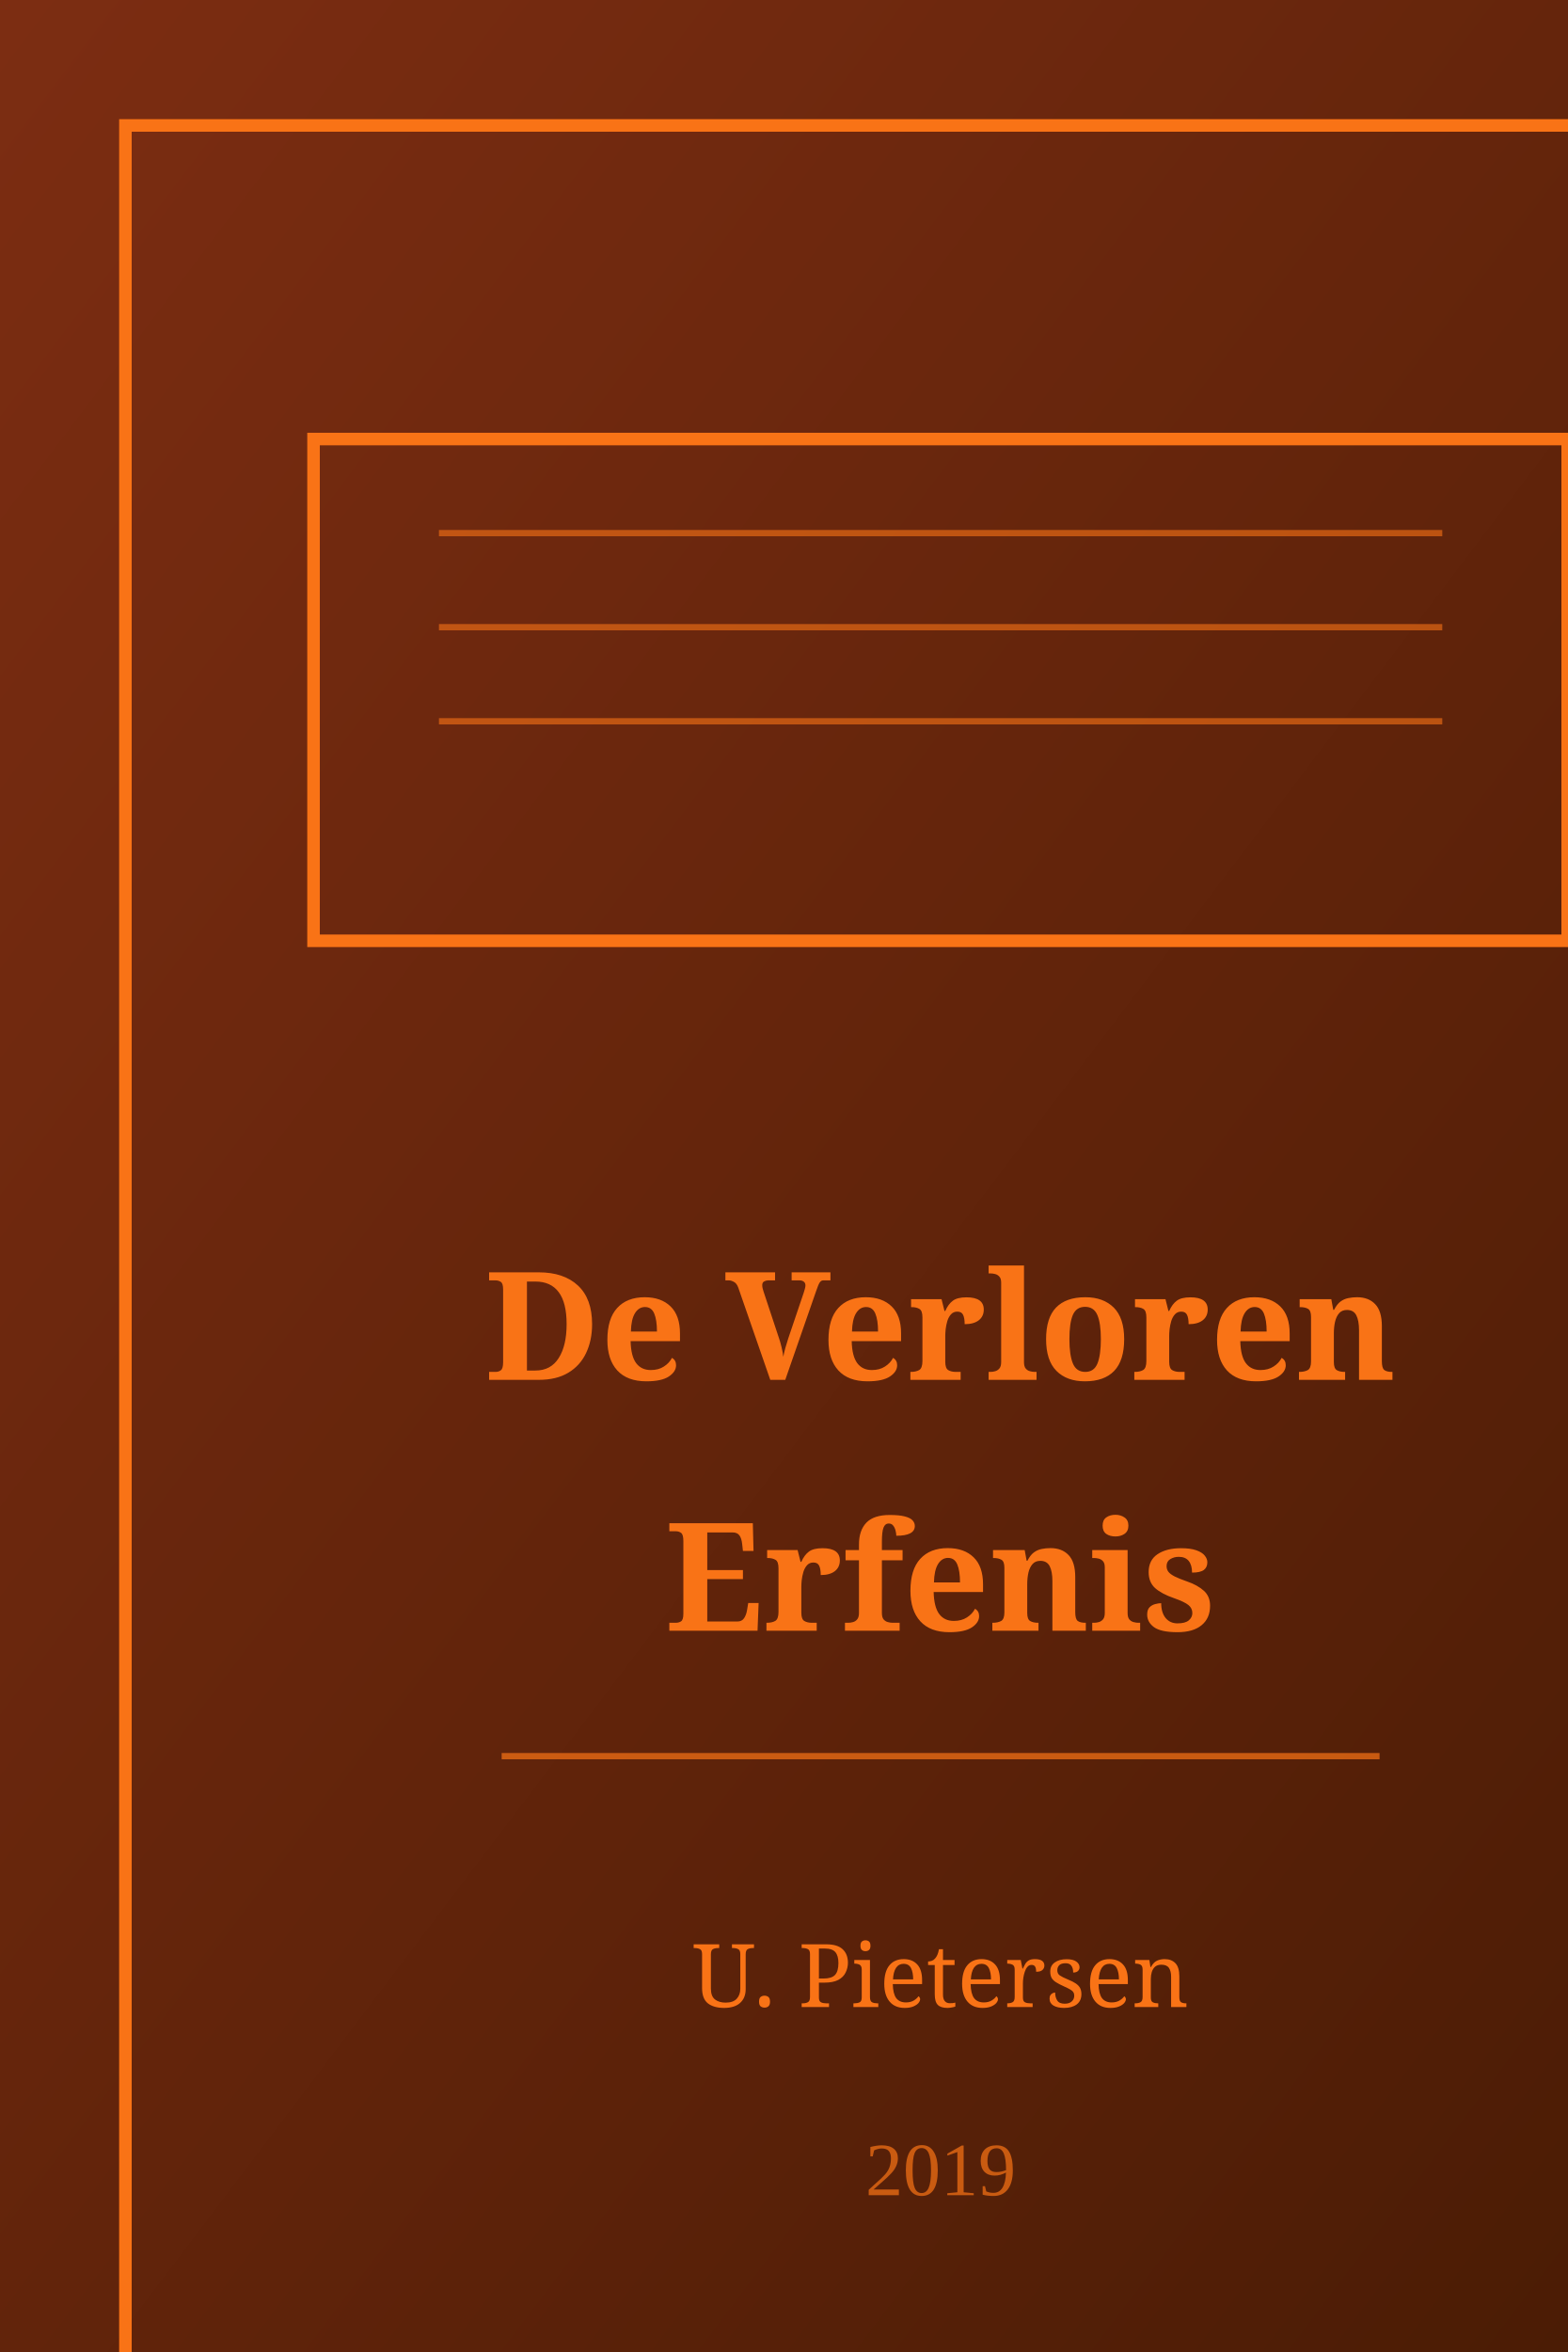
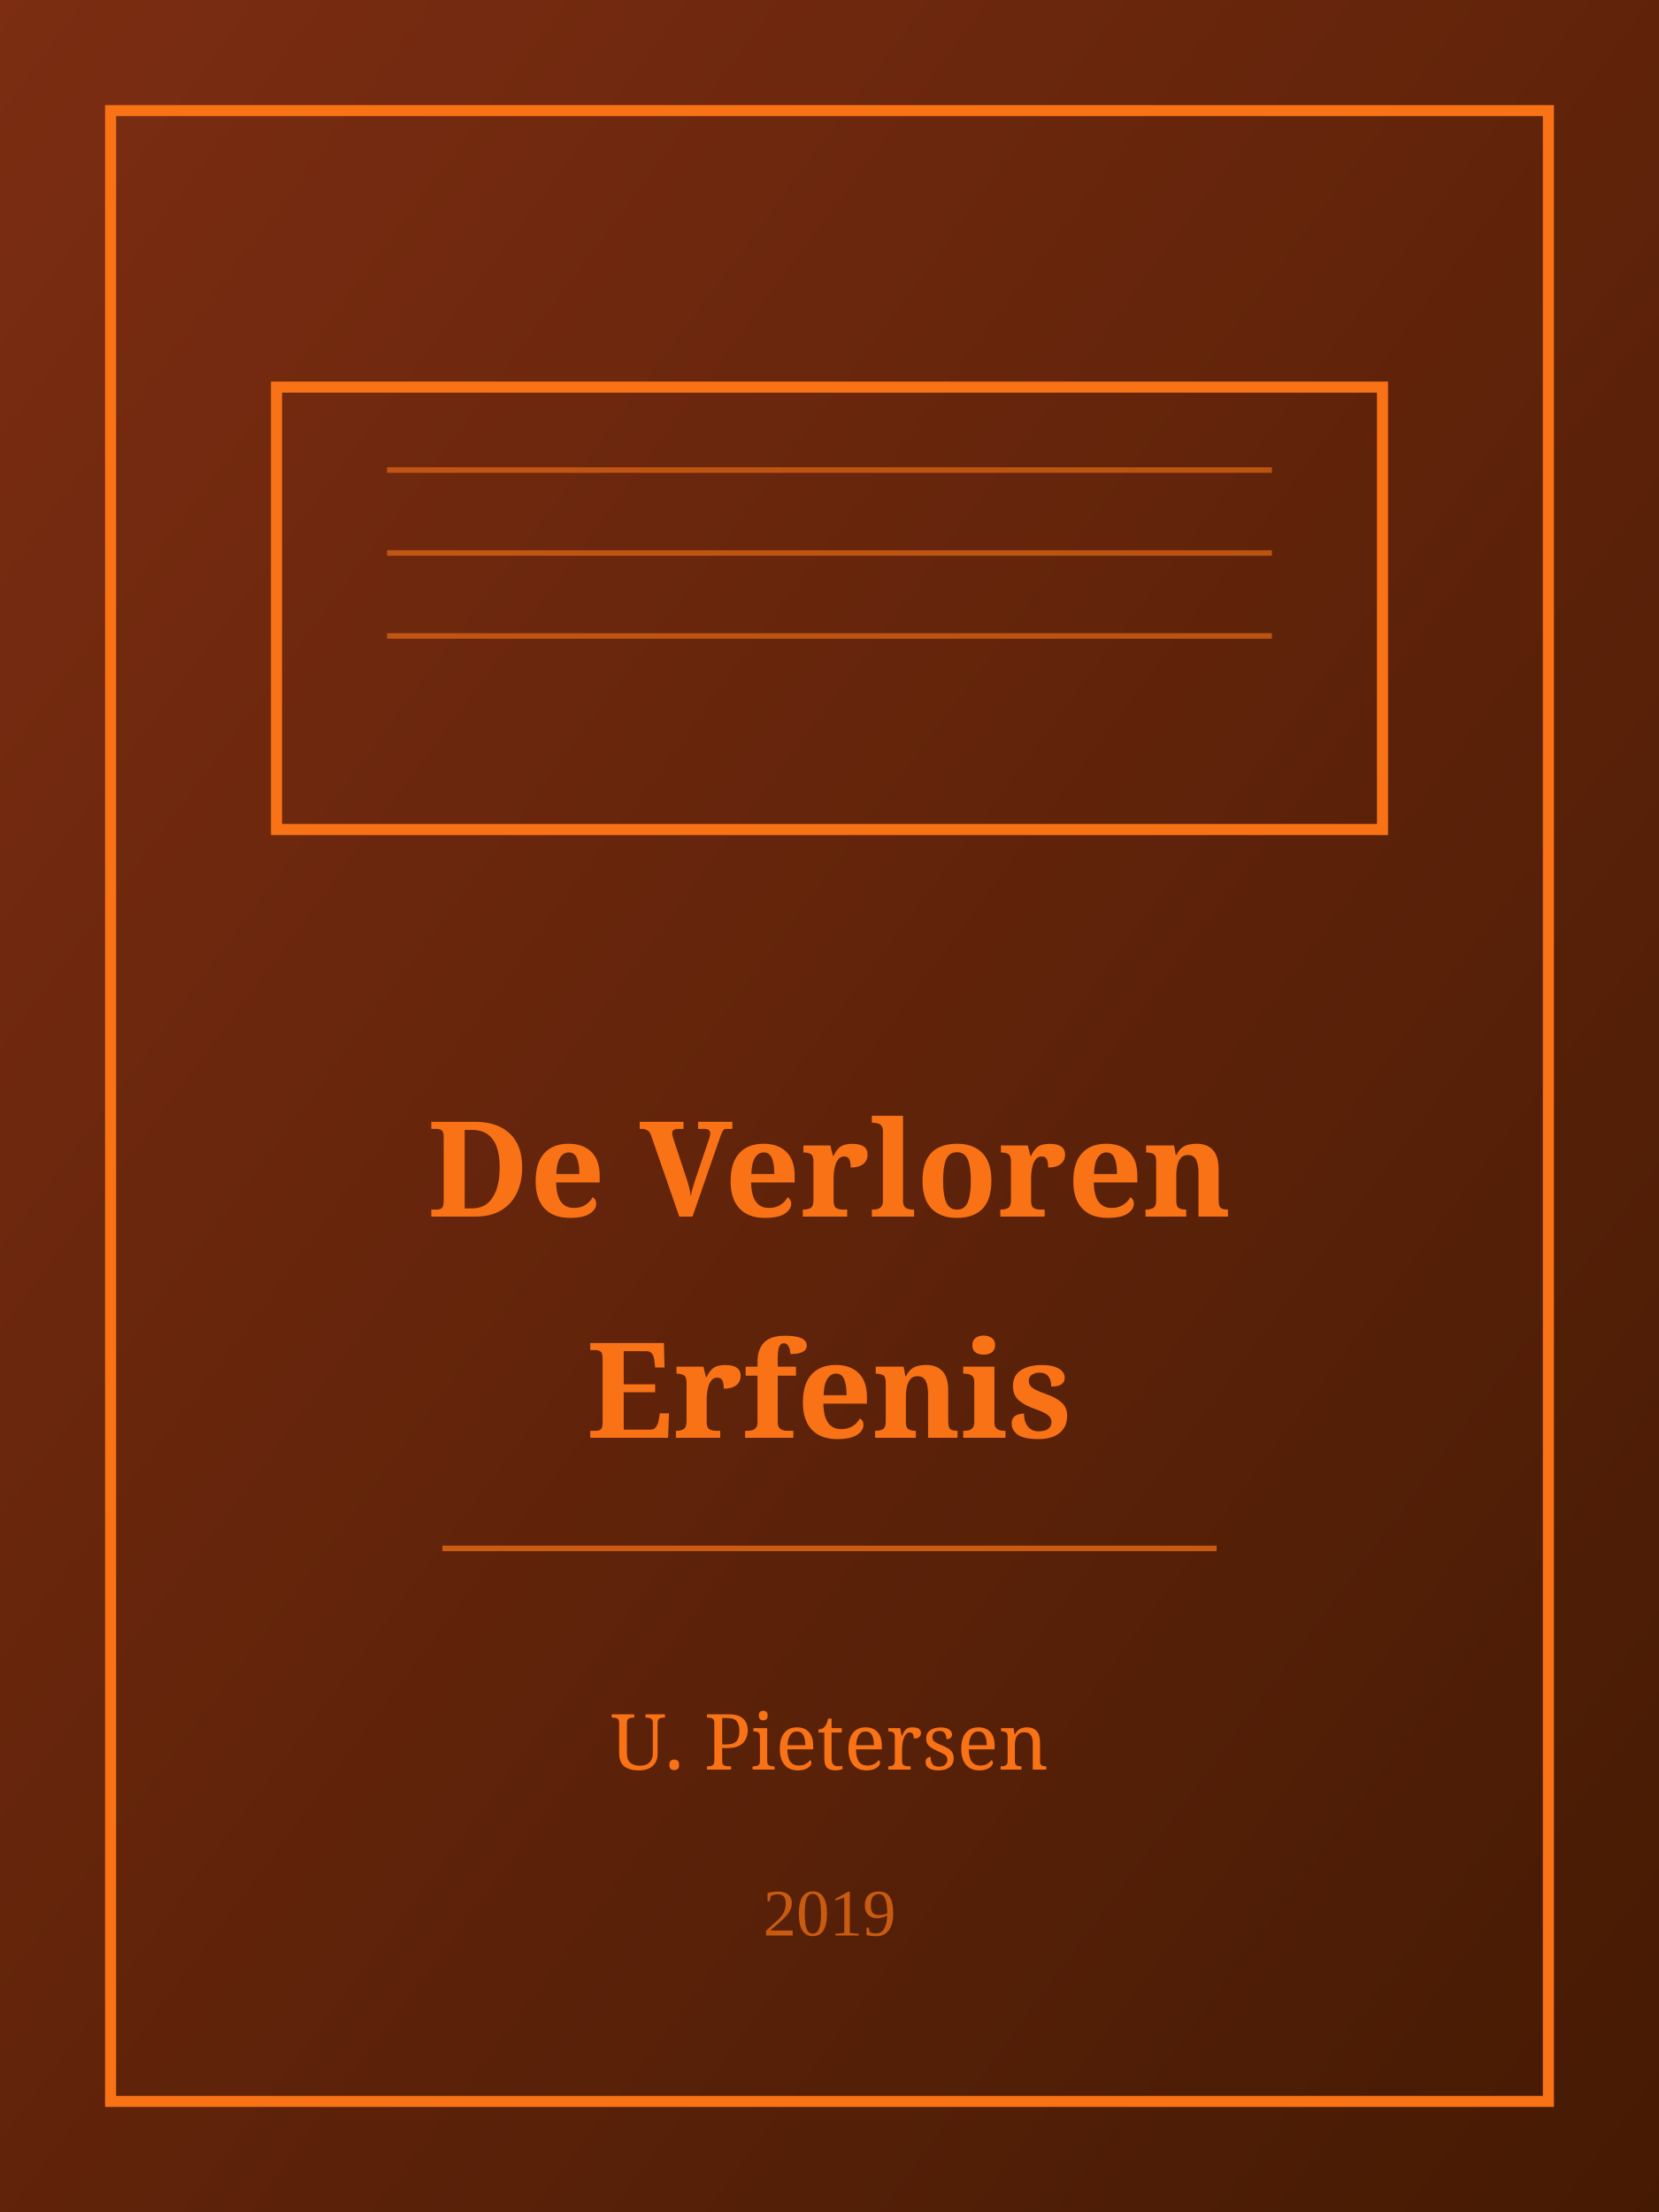
- <svg xmlns="http://www.w3.org/2000/svg" viewBox="0 0 250 375">
+ <svg xmlns="http://www.w3.org/2000/svg" viewBox="0 0 300 400">
  <defs>
    <linearGradient id="secretGrad" x1="0%" y1="0%" x2="100%" y2="100%">
      <stop offset="0%" style="stop-color:#7c2d12;stop-opacity:1" />
      <stop offset="100%" style="stop-color:#451a03;stop-opacity:1" />
    </linearGradient>
  </defs>
  <rect width="300" height="400" fill="url(#secretGrad)" />
  <rect x="20" y="20" width="260" height="360" fill="none" stroke="#f97316" stroke-width="2" />
  <rect x="50" y="70" width="200" height="80" fill="none" stroke="#f97316" stroke-width="2" />
  <line x1="70" y1="85" x2="230" y2="85" stroke="#f97316" stroke-width="1" opacity="0.6" />
  <line x1="70" y1="100" x2="230" y2="100" stroke="#f97316" stroke-width="1" opacity="0.6" />
  <line x1="70" y1="115" x2="230" y2="115" stroke="#f97316" stroke-width="1" opacity="0.6" />
  <text x="150" y="220" font-size="24" font-weight="bold" text-anchor="middle" fill="#f97316" font-family="Georgia, serif">De Verloren</text>
  <text x="150" y="260" font-size="24" font-weight="bold" text-anchor="middle" fill="#f97316" font-family="Georgia, serif">Erfenis</text>
  <line x1="80" y1="280" x2="220" y2="280" stroke="#f97316" stroke-width="1" opacity="0.7" />
  <text x="150" y="320" font-size="14" text-anchor="middle" fill="#f97316" font-family="Georgia, serif">U. Pietersen</text>
  <text x="150" y="350" font-size="12" text-anchor="middle" fill="#f97316" opacity="0.7">2019</text>
</svg>
